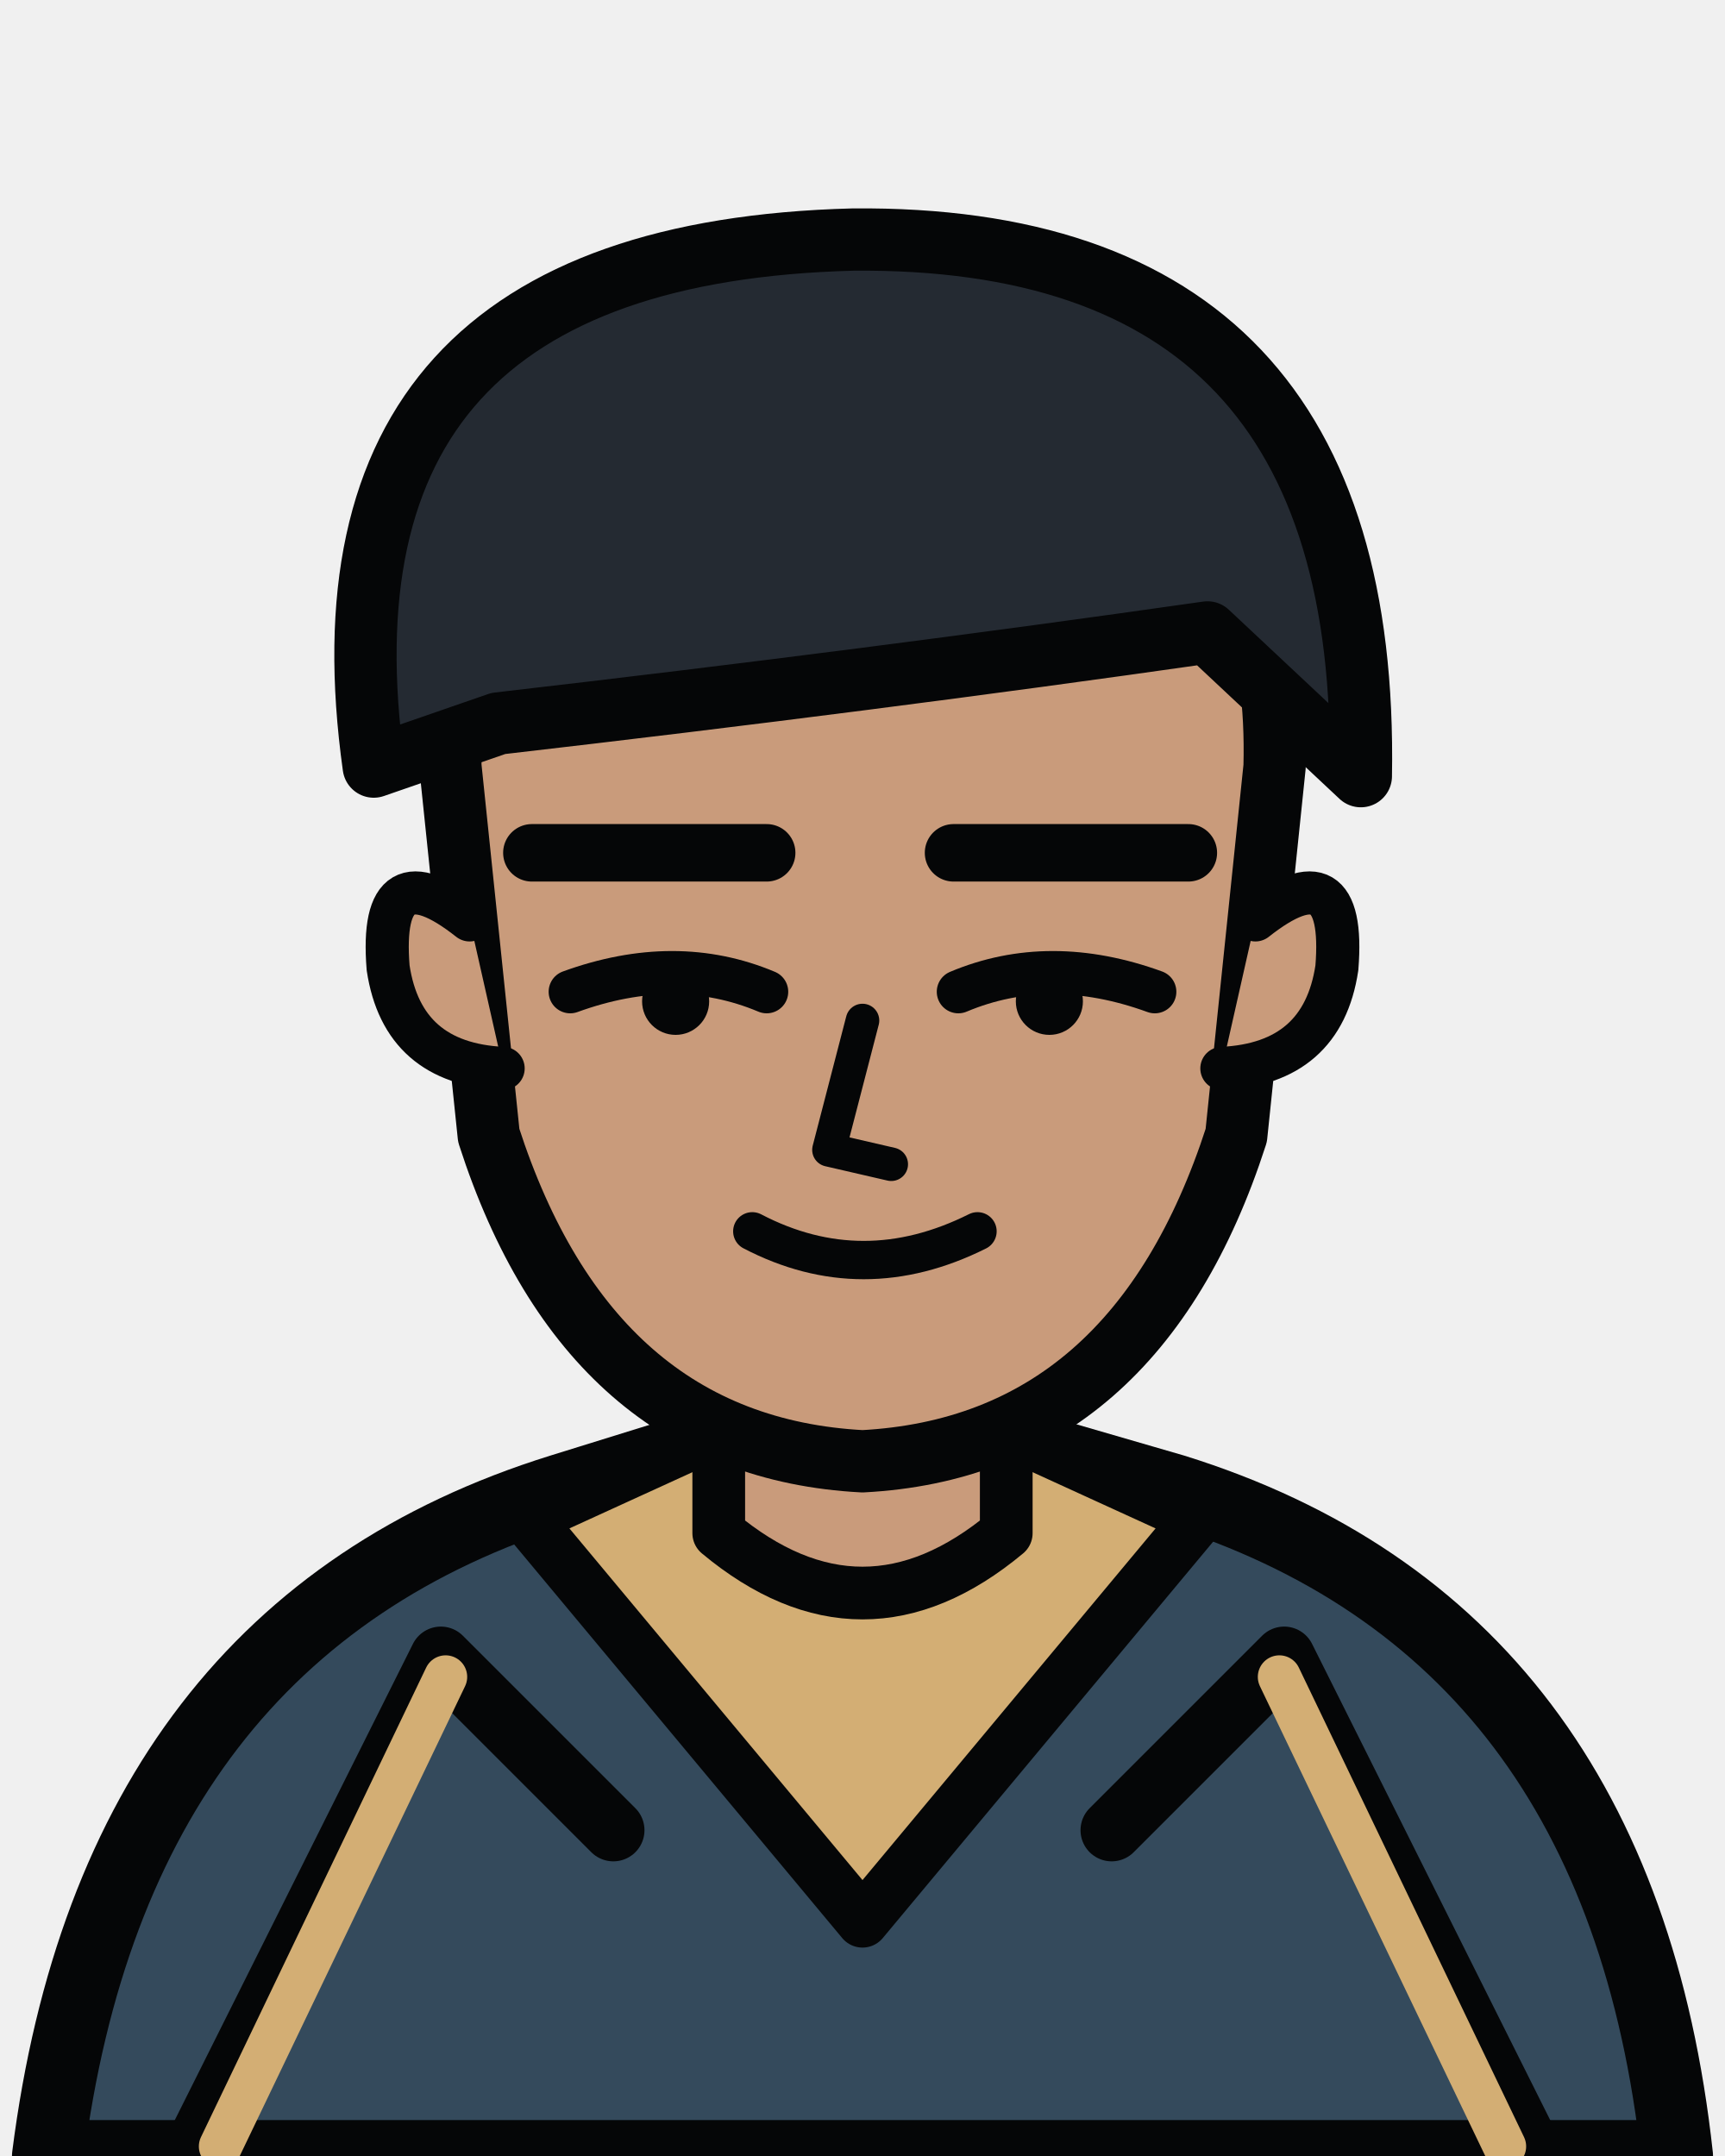
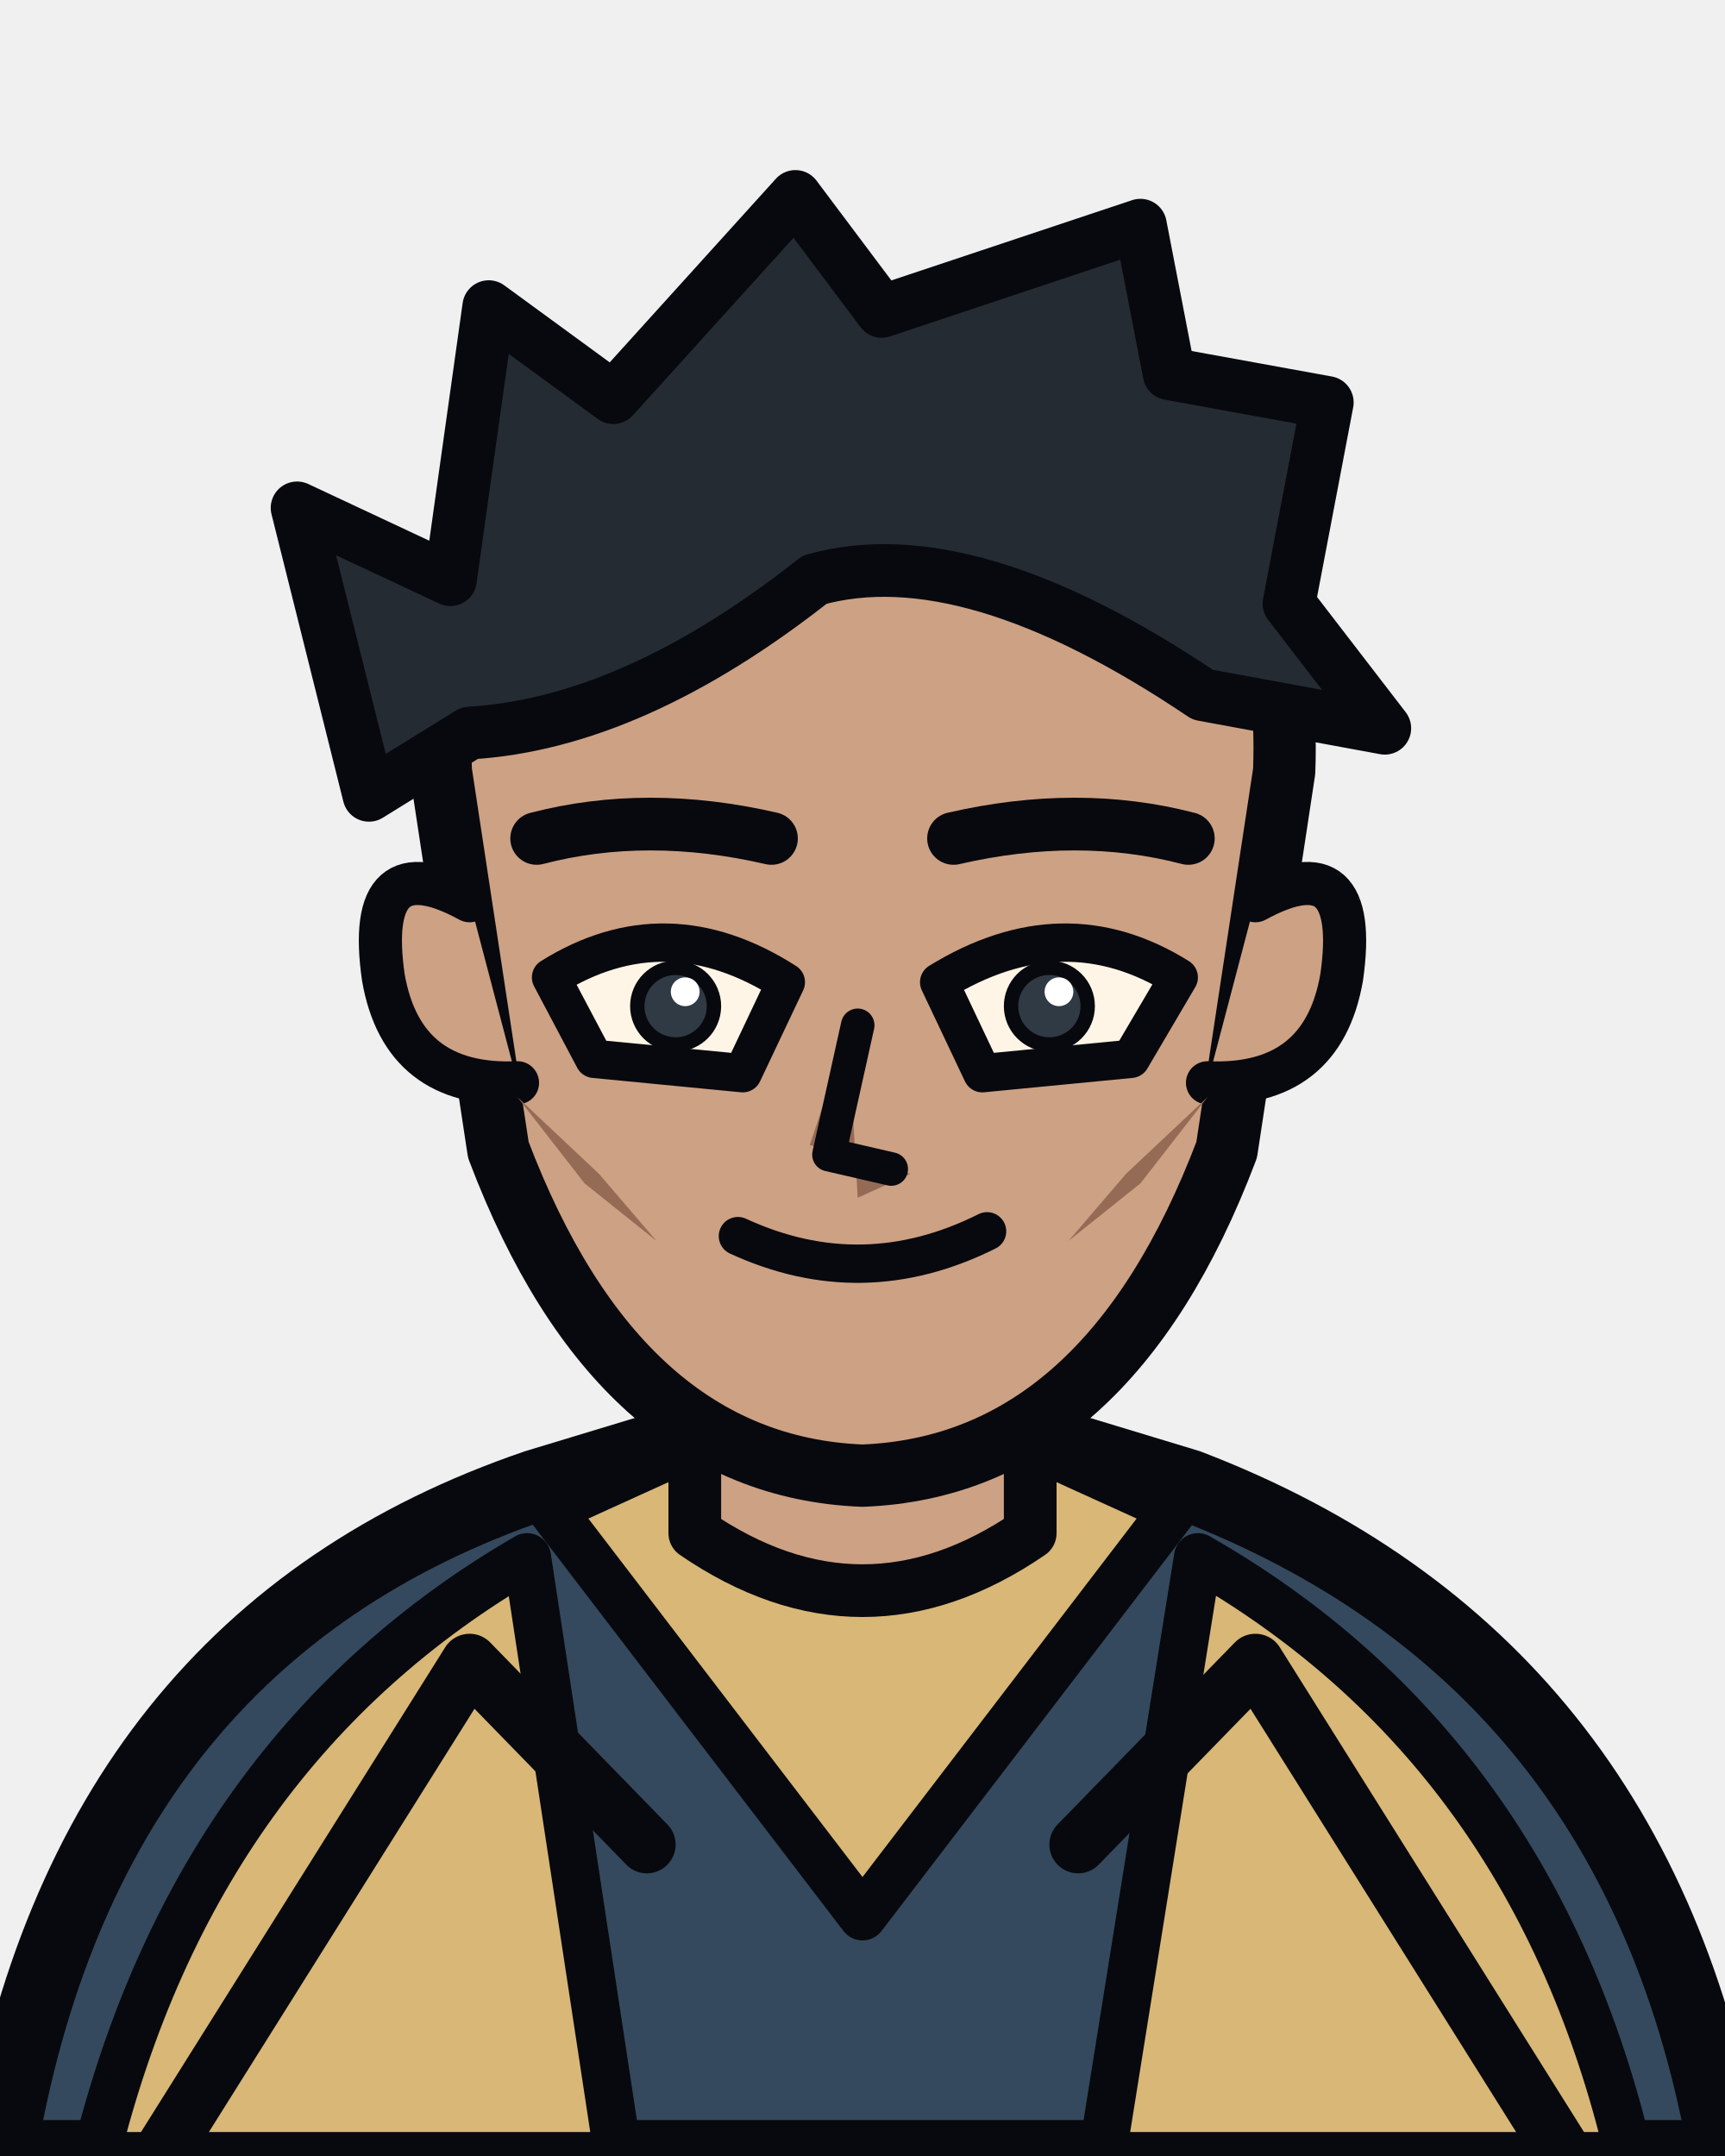
- <svg xmlns="http://www.w3.org/2000/svg" width="360" height="450" viewBox="0 0 360 450">
-   <g stroke-linejoin="round" stroke-linecap="round">
-     <path d="M10 450Q24 340 117 311L146 302H214L245 311Q338 340 350 450Z" fill="#344a5c" stroke="#050607" stroke-width="15" />
-     <path d="M110 317L180 401L250 317L215 301H145Z" fill="#d3ae74" stroke="#050607" stroke-width="11" />
-     <path d="M150 270V320Q180 345 210 320V270Z" fill="#c99b7b" stroke="#050607" stroke-width="11" />
-     <path d="M94 160Q92 82 180 81Q268 82 266 160L258 237Q237 302 180 305Q123 302 102 237Z" fill="#c99b7b" stroke="#050607" stroke-width="13" />
-     <path d="M98 192Q79 177 81 202Q84 222 105 223M262 192Q281 177 279 202Q276 222 255 223" fill="#c99b7b" stroke="#050607" stroke-width="9" />
-     <path d="M78 160Q63 53 178 50Q286 49 284 162L252 132Q182 142 104 151Z" fill="#242a32" stroke="#050607" stroke-width="13" />
-     <path d="M111 178h49M199 178h49" stroke="#050607" stroke-width="12" fill="none" />
-     <path d="M119 207Q141 199 160 207M200 207Q219 199 241 207" stroke="#050607" stroke-width="9" fill="none" />
-     <circle cx="141" cy="209" r="7" fill="#050607" />
-     <circle cx="219" cy="209" r="7" fill="#050607" />
-     <path d="M180 213l-7 27l13 3" stroke="#050607" stroke-width="7" fill="none" />
-     <path d="M157 257q23 12 47 0" stroke="#050607" stroke-width="8" fill="none" />
-     <path d="M40 450L92 346L128 382M320 450L268 346L232 382" stroke="#050607" stroke-width="13" fill="none" />
-     <path d="M46 448L93 350M314 448L267 350" stroke="#d3ae74" stroke-width="9" />
+ <svg xmlns="http://www.w3.org/2000/svg" width="360" height="450" viewBox="0 0 360 450" role="img" aria-label="you neutral">
+   <g stroke-linecap="round" stroke-linejoin="round">
+     <path d="M0 450Q18 342 112 310L145 300H215L248 310Q342 346 360 450Z" fill="#34495d" stroke="#08090e" stroke-width="15" />
+     <path d="M20 450Q41 365 110 325L129 450Z" fill="#d8b777" stroke="#08090e" stroke-width="10" />
+     <path d="M340 450Q320 365 250 325L230 450Z" fill="#d8b777" stroke="#08090e" stroke-width="10" />
+     <path d="M115 315L180 400L245 315L212 300H148Z" fill="#d8b777" stroke="#08090e" stroke-width="10" />
+     <path d="M145 270V320Q180 344 215 320V270Z" fill="#cda184" stroke="#08090e" stroke-width="11" />
+     <path d="M92 161Q89 82 180 77Q271 82 268 161L256 240Q231 306 180 308Q129 306 104 240Z" fill="#cda184" stroke="#08090e" stroke-width="13" />
+     <path d="M98 188Q76 176 80 204Q84 227 108 226M262 188Q284 176 280 204Q276 227 252 226" fill="#cda184" stroke="#08090e" stroke-width="9" />
+     <path d="M108 229L125 245L137 259L122 247ZM252 229L235 245L223 259L238 247Z" fill="#966b55" />
+     <path d="M177 215L169 239L190 245L179 250Z" fill="#966b55" />
+     <path d="M77 166L62 106L94 121L102 64L128 83L166 41L184 65L238 47L244 78L277 84L269 126L289 152L251 145Q202 112 170 121Q132 151 98 153Z" fill="#242b33" stroke="#08090e" stroke-width="11" />
+     <path d="M112 175Q135 169 161 175M199 175Q225 169 248 175" fill="none" stroke="#08090e" stroke-width="11" />
+     <path d="M115 204Q139 189 164 205L155 224L124 221ZM196 205Q222 189 246 204L236 221L205 224Z" fill="#fff5e6" stroke="#08090e" stroke-width="8" />
+     <circle cx="141" cy="210" r="8" fill="#303a44" stroke="#08090e" stroke-width="3" />
+     <circle cx="219" cy="210" r="8" fill="#303a44" stroke="#08090e" stroke-width="3" />
+     <circle cx="143" cy="207" r="3" fill="#fff" />
+     <circle cx="221" cy="207" r="3" fill="#fff" />
+     <path d="M179 214L173 241L186 244" fill="none" stroke="#08090e" stroke-width="7" />
+     <path d="M154 258Q180 270 206 257" fill="none" stroke="#08090e" stroke-width="8" />
+     <path d="M34 449L98 347L135 385M326 449L262 347L225 385" fill="none" stroke="#08090e" stroke-width="12" />
  </g>
</svg>
